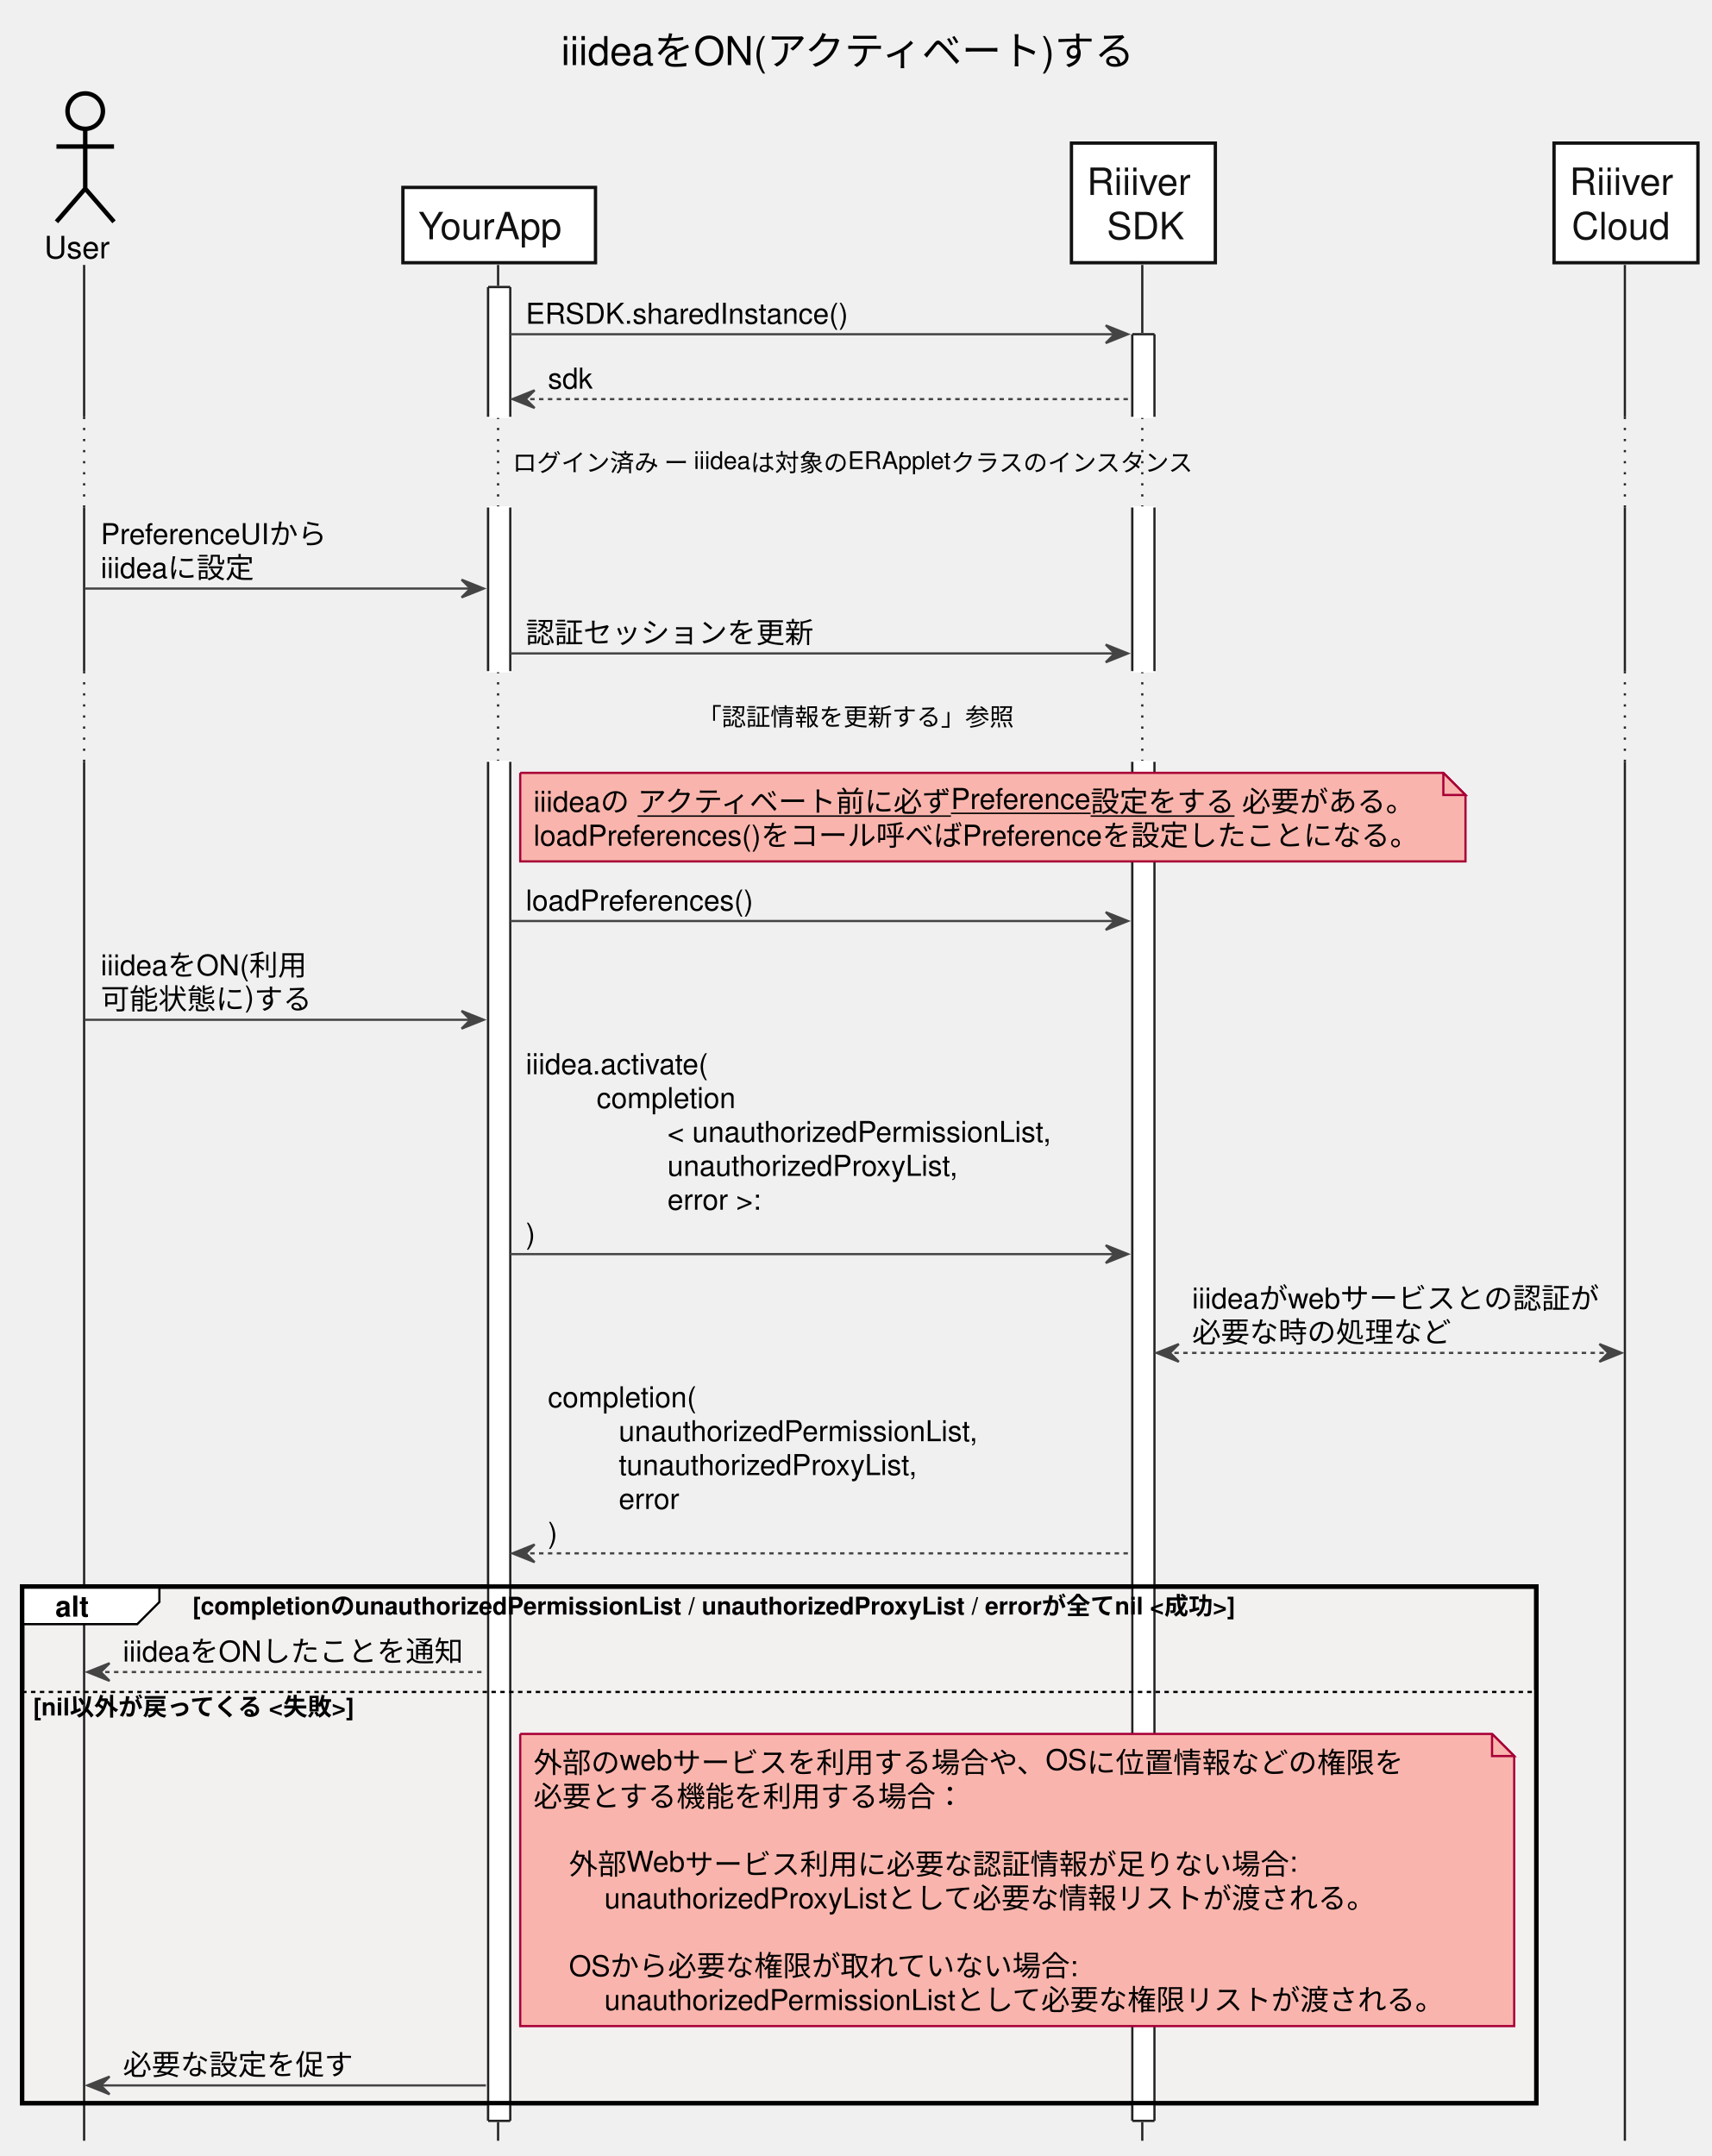
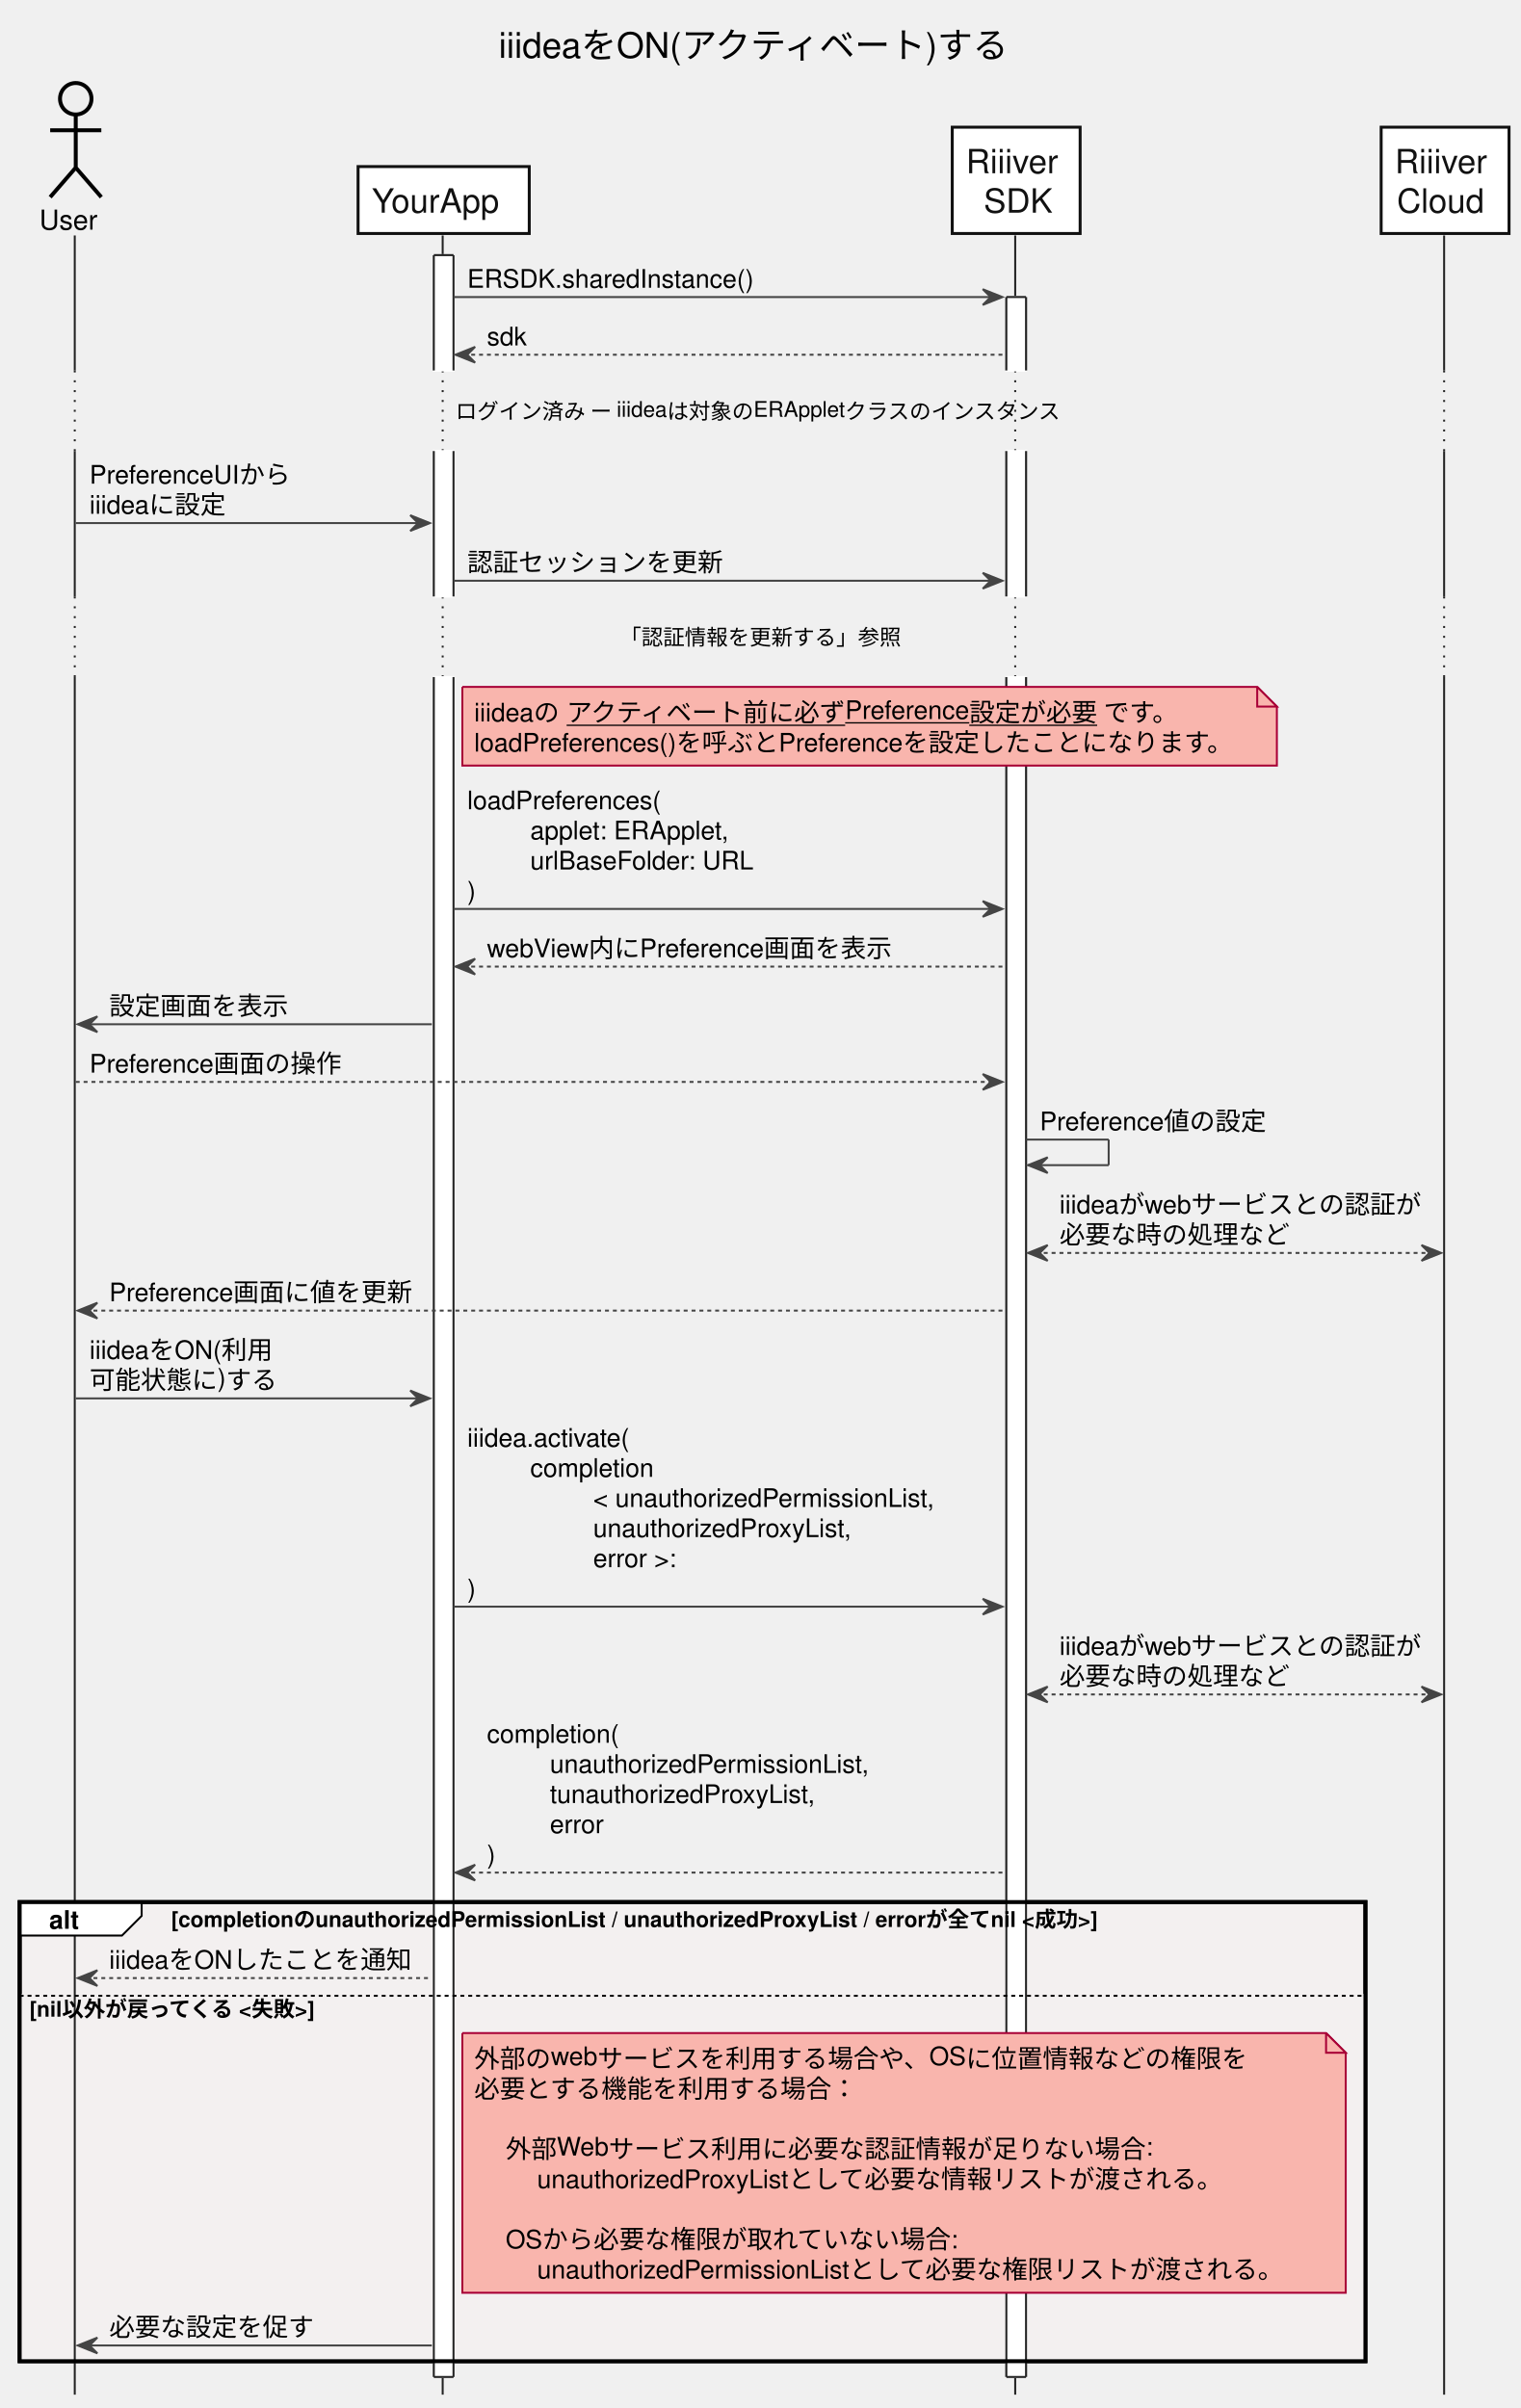
- <svg xmlns="http://www.w3.org/2000/svg" contentScriptType="application/ecmascript" contentStyleType="text/css" height="974px" preserveAspectRatio="none" style="width:773px;height:974px;background:#F2EEE6;" version="1.1" viewBox="0 0 773 974" width="773px" zoomAndPan="magnify">
+ <svg xmlns="http://www.w3.org/2000/svg" contentScriptType="application/ecmascript" contentStyleType="text/css" height="1224px" preserveAspectRatio="none" style="width:773px;height:1224px;background:#F2EEE6;" version="1.1" viewBox="0 0 773 1224" width="773px" zoomAndPan="magnify">
  <defs />
  <g>
    <text fill="#000000" font-family="Noto Sans JP, Helvetica, Arial, Liberation Sans" font-size="18" lengthAdjust="spacing" textLength="265" x="253.5" y="29.402">iiideaをON(アクティベート)する</text>
    <rect fill="#FFFFFF" height="58.621" style="stroke:#FFFFFF;stroke-width:1.0;" width="10" x="220.5" y="129.688" />
    <line style="stroke:#222222;stroke-width:1.0;" x1="220.5" x2="220.5" y1="129.688" y2="188.309" />
    <line style="stroke:#222222;stroke-width:1.0;" x1="230.5" x2="230.5" y1="129.688" y2="188.309" />
    <line style="stroke:#222222;stroke-width:1.0;" x1="220.5" x2="230.5" y1="129.688" y2="129.688" />
    <rect fill="#FFFFFF" height="73.932" style="stroke:#FFFFFF;stroke-width:1.0;" width="10" x="220.5" y="229.264" />
    <line style="stroke:#222222;stroke-width:1.0;" x1="220.5" x2="220.5" y1="229.264" y2="303.195" />
    <line style="stroke:#222222;stroke-width:1.0;" x1="230.5" x2="230.5" y1="229.264" y2="303.195" />
-     <rect fill="#FFFFFF" height="613.961" style="stroke:#FFFFFF;stroke-width:1.0;" width="10" x="220.5" y="344.15" />
-     <line style="stroke:#222222;stroke-width:1.0;" x1="220.5" x2="220.5" y1="344.15" y2="958.111" />
-     <line style="stroke:#222222;stroke-width:1.0;" x1="230.5" x2="230.5" y1="344.15" y2="958.111" />
-     <line style="stroke:#222222;stroke-width:1.0;" x1="220.5" x2="230.5" y1="958.111" y2="958.111" />
+     <rect fill="#FFFFFF" height="864.066" style="stroke:#FFFFFF;stroke-width:1.0;" width="10" x="220.5" y="344.15" />
+     <line style="stroke:#222222;stroke-width:1.0;" x1="220.5" x2="220.5" y1="344.15" y2="1208.217" />
+     <line style="stroke:#222222;stroke-width:1.0;" x1="230.5" x2="230.5" y1="344.15" y2="1208.217" />
+     <line style="stroke:#222222;stroke-width:1.0;" x1="220.5" x2="230.5" y1="1208.217" y2="1208.217" />
    <rect fill="#FFFFFF" height="37.31" style="stroke:#FFFFFF;stroke-width:1.0;" width="10" x="511.5" y="150.998" />
    <line style="stroke:#222222;stroke-width:1.0;" x1="511.5" x2="511.5" y1="150.998" y2="188.309" />
    <line style="stroke:#222222;stroke-width:1.0;" x1="521.5" x2="521.5" y1="150.998" y2="188.309" />
    <line style="stroke:#222222;stroke-width:1.0;" x1="511.5" x2="521.5" y1="150.998" y2="150.998" />
    <rect fill="#FFFFFF" height="73.932" style="stroke:#FFFFFF;stroke-width:1.0;" width="10" x="511.5" y="229.264" />
    <line style="stroke:#222222;stroke-width:1.0;" x1="511.5" x2="511.5" y1="229.264" y2="303.195" />
    <line style="stroke:#222222;stroke-width:1.0;" x1="521.5" x2="521.5" y1="229.264" y2="303.195" />
-     <rect fill="#FFFFFF" height="613.961" style="stroke:#FFFFFF;stroke-width:1.0;" width="10" x="511.5" y="344.15" />
-     <line style="stroke:#222222;stroke-width:1.0;" x1="511.5" x2="511.5" y1="344.15" y2="958.111" />
-     <line style="stroke:#222222;stroke-width:1.0;" x1="521.5" x2="521.5" y1="344.15" y2="958.111" />
-     <line style="stroke:#222222;stroke-width:1.0;" x1="511.5" x2="521.5" y1="958.111" y2="958.111" />
-     <rect fill="#F3F0F0" height="233.371" style="stroke:#000000;stroke-width:2.0;" width="684" x="10" y="716.74" />
-     <rect fill="#F3F0F0" height="186.75" style="stroke:none;stroke-width:1.0;" width="684" x="10" y="763.361" />
+     <rect fill="#FFFFFF" height="864.066" style="stroke:#FFFFFF;stroke-width:1.0;" width="10" x="511.5" y="344.15" />
+     <line style="stroke:#222222;stroke-width:1.0;" x1="511.5" x2="511.5" y1="344.15" y2="1208.217" />
+     <line style="stroke:#222222;stroke-width:1.0;" x1="521.5" x2="521.5" y1="344.15" y2="1208.217" />
+     <line style="stroke:#222222;stroke-width:1.0;" x1="511.5" x2="521.5" y1="1208.217" y2="1208.217" />
+     <rect fill="#F3F0F0" height="233.371" style="stroke:#000000;stroke-width:2.0;" width="684" x="10" y="966.846" />
+     <rect fill="#F3F0F0" height="186.75" style="stroke:none;stroke-width:1.0;" width="684" x="10" y="1013.467" />
    <line style="stroke:#222222;stroke-width:1.0;" x1="38" x2="38" y1="119.688" y2="188.309" />
    <line style="stroke:#222222;stroke-width:1.0;stroke-dasharray:1.0,4.0;" x1="38" x2="38" y1="188.309" y2="229.264" />
    <line style="stroke:#222222;stroke-width:1.0;" x1="38" x2="38" y1="229.264" y2="303.195" />
    <line style="stroke:#222222;stroke-width:1.0;stroke-dasharray:1.0,4.0;" x1="38" x2="38" y1="303.195" y2="344.15" />
-     <line style="stroke:#222222;stroke-width:1.0;" x1="38" x2="38" y1="344.15" y2="967.111" />
+     <line style="stroke:#222222;stroke-width:1.0;" x1="38" x2="38" y1="344.15" y2="1217.217" />
    <line style="stroke:#222222;stroke-width:1.0;" x1="225" x2="225" y1="119.688" y2="188.309" />
    <line style="stroke:#222222;stroke-width:1.0;stroke-dasharray:1.0,4.0;" x1="225" x2="225" y1="188.309" y2="229.264" />
    <line style="stroke:#222222;stroke-width:1.0;" x1="225" x2="225" y1="229.264" y2="303.195" />
    <line style="stroke:#222222;stroke-width:1.0;stroke-dasharray:1.0,4.0;" x1="225" x2="225" y1="303.195" y2="344.15" />
-     <line style="stroke:#222222;stroke-width:1.0;" x1="225" x2="225" y1="344.15" y2="967.111" />
+     <line style="stroke:#222222;stroke-width:1.0;" x1="225" x2="225" y1="344.15" y2="1217.217" />
    <line style="stroke:#222222;stroke-width:1.0;" x1="516" x2="516" y1="119.688" y2="188.309" />
    <line style="stroke:#222222;stroke-width:1.0;stroke-dasharray:1.0,4.0;" x1="516" x2="516" y1="188.309" y2="229.264" />
    <line style="stroke:#222222;stroke-width:1.0;" x1="516" x2="516" y1="229.264" y2="303.195" />
    <line style="stroke:#222222;stroke-width:1.0;stroke-dasharray:1.0,4.0;" x1="516" x2="516" y1="303.195" y2="344.15" />
-     <line style="stroke:#222222;stroke-width:1.0;" x1="516" x2="516" y1="344.15" y2="967.111" />
+     <line style="stroke:#222222;stroke-width:1.0;" x1="516" x2="516" y1="344.15" y2="1217.217" />
    <line style="stroke:#222222;stroke-width:1.0;" x1="734" x2="734" y1="119.688" y2="188.309" />
    <line style="stroke:#222222;stroke-width:1.0;stroke-dasharray:1.0,4.0;" x1="734" x2="734" y1="188.309" y2="229.264" />
    <line style="stroke:#222222;stroke-width:1.0;" x1="734" x2="734" y1="229.264" y2="303.195" />
    <line style="stroke:#222222;stroke-width:1.0;stroke-dasharray:1.0,4.0;" x1="734" x2="734" y1="303.195" y2="344.15" />
-     <line style="stroke:#222222;stroke-width:1.0;" x1="734" x2="734" y1="344.15" y2="967.111" />
+     <line style="stroke:#222222;stroke-width:1.0;" x1="734" x2="734" y1="344.15" y2="1217.217" />
    <text fill="#000000" font-family="Noto Sans JP, Helvetica, Arial, Liberation Sans" font-size="14" lengthAdjust="spacing" textLength="31" x="20" y="116.734">User</text>
    <ellipse cx="38.5" cy="50.199" fill="#EEEEEE" rx="8" ry="8" style="stroke:#000000;stroke-width:2.0;" />
    <path d="M38.5,58.199 L38.5,85.199 M25.5,66.199 L51.5,66.199 M38.5,85.199 L25.5,100.199 M38.5,85.199 L51.5,100.199 " fill="none" style="stroke:#000000;stroke-width:2.0;" />
    <rect fill="#FFFFFF" height="34.022" style="stroke:#111111;stroke-width:1.5;" width="87" x="182" y="84.666" />
    <text fill="#111111" font-family="Noto Sans JP, Helvetica, Arial, Liberation Sans" font-size="17" lengthAdjust="spacing" textLength="73" x="189" y="108.102">YourApp</text>
    <rect fill="#FFFFFF" height="54.043" style="stroke:#111111;stroke-width:1.5;" width="65" x="484" y="64.644" />
    <text fill="#111111" font-family="Noto Sans JP, Helvetica, Arial, Liberation Sans" font-size="17" lengthAdjust="spacing" textLength="51" x="491" y="88.08">Riiiver</text>
    <text fill="#111111" font-family="Noto Sans JP, Helvetica, Arial, Liberation Sans" font-size="17" lengthAdjust="spacing" textLength="33" x="500" y="108.102">SDK</text>
    <rect fill="#FFFFFF" height="54.043" style="stroke:#111111;stroke-width:1.5;" width="65" x="702" y="64.644" />
    <text fill="#111111" font-family="Noto Sans JP, Helvetica, Arial, Liberation Sans" font-size="17" lengthAdjust="spacing" textLength="51" x="709" y="88.08">Riiiver</text>
    <text fill="#111111" font-family="Noto Sans JP, Helvetica, Arial, Liberation Sans" font-size="17" lengthAdjust="spacing" textLength="49" x="710" y="108.102">Cloud</text>
    <rect fill="#FFFFFF" height="58.621" style="stroke:#FFFFFF;stroke-width:1.0;" width="10" x="220.5" y="129.688" />
    <line style="stroke:#222222;stroke-width:1.0;" x1="220.5" x2="220.5" y1="129.688" y2="188.309" />
    <line style="stroke:#222222;stroke-width:1.0;" x1="230.5" x2="230.5" y1="129.688" y2="188.309" />
    <line style="stroke:#222222;stroke-width:1.0;" x1="220.5" x2="230.5" y1="129.688" y2="129.688" />
    <rect fill="#FFFFFF" height="73.932" style="stroke:#FFFFFF;stroke-width:1.0;" width="10" x="220.5" y="229.264" />
    <line style="stroke:#222222;stroke-width:1.0;" x1="220.5" x2="220.5" y1="229.264" y2="303.195" />
    <line style="stroke:#222222;stroke-width:1.0;" x1="230.5" x2="230.5" y1="229.264" y2="303.195" />
-     <rect fill="#FFFFFF" height="613.961" style="stroke:#FFFFFF;stroke-width:1.0;" width="10" x="220.5" y="344.15" />
-     <line style="stroke:#222222;stroke-width:1.0;" x1="220.5" x2="220.5" y1="344.15" y2="958.111" />
-     <line style="stroke:#222222;stroke-width:1.0;" x1="230.5" x2="230.5" y1="344.15" y2="958.111" />
-     <line style="stroke:#222222;stroke-width:1.0;" x1="220.5" x2="230.5" y1="958.111" y2="958.111" />
+     <rect fill="#FFFFFF" height="864.066" style="stroke:#FFFFFF;stroke-width:1.0;" width="10" x="220.5" y="344.15" />
+     <line style="stroke:#222222;stroke-width:1.0;" x1="220.5" x2="220.5" y1="344.15" y2="1208.217" />
+     <line style="stroke:#222222;stroke-width:1.0;" x1="230.5" x2="230.5" y1="344.15" y2="1208.217" />
+     <line style="stroke:#222222;stroke-width:1.0;" x1="220.5" x2="230.5" y1="1208.217" y2="1208.217" />
    <rect fill="#FFFFFF" height="37.31" style="stroke:#FFFFFF;stroke-width:1.0;" width="10" x="511.5" y="150.998" />
    <line style="stroke:#222222;stroke-width:1.0;" x1="511.5" x2="511.5" y1="150.998" y2="188.309" />
    <line style="stroke:#222222;stroke-width:1.0;" x1="521.5" x2="521.5" y1="150.998" y2="188.309" />
    <line style="stroke:#222222;stroke-width:1.0;" x1="511.5" x2="521.5" y1="150.998" y2="150.998" />
    <rect fill="#FFFFFF" height="73.932" style="stroke:#FFFFFF;stroke-width:1.0;" width="10" x="511.5" y="229.264" />
    <line style="stroke:#222222;stroke-width:1.0;" x1="511.5" x2="511.5" y1="229.264" y2="303.195" />
    <line style="stroke:#222222;stroke-width:1.0;" x1="521.5" x2="521.5" y1="229.264" y2="303.195" />
-     <rect fill="#FFFFFF" height="613.961" style="stroke:#FFFFFF;stroke-width:1.0;" width="10" x="511.5" y="344.15" />
-     <line style="stroke:#222222;stroke-width:1.0;" x1="511.5" x2="511.5" y1="344.15" y2="958.111" />
-     <line style="stroke:#222222;stroke-width:1.0;" x1="521.5" x2="521.5" y1="344.15" y2="958.111" />
-     <line style="stroke:#222222;stroke-width:1.0;" x1="511.5" x2="521.5" y1="958.111" y2="958.111" />
+     <rect fill="#FFFFFF" height="864.066" style="stroke:#FFFFFF;stroke-width:1.0;" width="10" x="511.5" y="344.15" />
+     <line style="stroke:#222222;stroke-width:1.0;" x1="511.5" x2="511.5" y1="344.15" y2="1208.217" />
+     <line style="stroke:#222222;stroke-width:1.0;" x1="521.5" x2="521.5" y1="344.15" y2="1208.217" />
+     <line style="stroke:#222222;stroke-width:1.0;" x1="511.5" x2="521.5" y1="1208.217" y2="1208.217" />
    <polygon fill="#444444" points="499.5,146.998,509.5,150.998,499.5,154.998,503.5,150.998" style="stroke:#444444;stroke-width:1.0;" />
    <line style="stroke:#444444;stroke-width:1.0;" x1="230.5" x2="505.5" y1="150.998" y2="150.998" />
    <text fill="#000000" font-family="Noto Sans JP, Helvetica, Arial, Liberation Sans" font-size="13" lengthAdjust="spacing" textLength="147" x="237.5" y="146.256">ERSDK.sharedInstance()</text>
    <polygon fill="#444444" points="241.5,176.309,231.5,180.309,241.5,184.309,237.5,180.309" style="stroke:#444444;stroke-width:1.0;" />
    <line style="stroke:#444444;stroke-width:1.0;stroke-dasharray:2.0,2.0;" x1="235.5" x2="510.5" y1="180.309" y2="180.309" />
    <text fill="#000000" font-family="Noto Sans JP, Helvetica, Arial, Liberation Sans" font-size="13" lengthAdjust="spacing" textLength="23" x="247.5" y="175.566">sdk</text>
    <text fill="#000000" font-family="Noto Sans JP, Helvetica, Arial, Liberation Sans" font-size="11" lengthAdjust="spacing" textLength="313" x="231.5" y="212.943">ログイン済み ー iiideaは対象のERAppletクラスのインスタンス</text>
    <polygon fill="#444444" points="208.5,261.885,218.5,265.885,208.5,269.885,212.5,265.885" style="stroke:#444444;stroke-width:1.0;" />
    <line style="stroke:#444444;stroke-width:1.0;" x1="38.5" x2="214.5" y1="265.885" y2="265.885" />
    <text fill="#000000" font-family="Noto Sans JP, Helvetica, Arial, Liberation Sans" font-size="13" lengthAdjust="spacing" textLength="104" x="45.5" y="245.832">PreferenceUIから</text>
    <text fill="#000000" font-family="Noto Sans JP, Helvetica, Arial, Liberation Sans" font-size="13" lengthAdjust="spacing" textLength="73" x="45.5" y="261.143">iiideaに設定</text>
    <polygon fill="#444444" points="499.5,291.195,509.5,295.195,499.5,299.195,503.5,295.195" style="stroke:#444444;stroke-width:1.0;" />
    <line style="stroke:#444444;stroke-width:1.0;" x1="230.5" x2="505.5" y1="295.195" y2="295.195" />
    <text fill="#000000" font-family="Noto Sans JP, Helvetica, Arial, Liberation Sans" font-size="13" lengthAdjust="spacing" textLength="130" x="237.5" y="290.453">認証セッションを更新</text>
    <text fill="#000000" font-family="Noto Sans JP, Helvetica, Arial, Liberation Sans" font-size="11" lengthAdjust="spacing" textLength="143" x="315" y="327.83">「認証情報を更新する」参照</text>
-     <path d="M235,349.15 L235,389.15 L662,389.15 L662,359.15 L652,349.15 L235,349.15 " fill="#F9B5AD" style="stroke:#A80036;stroke-width:1.0;" />
-     <path d="M652,349.15 L652,359.15 L662,359.15 L652,349.15 " fill="#F9B5AD" style="stroke:#A80036;stroke-width:1.0;" />
+     <path d="M235,349.15 L235,389.15 L649,389.15 L649,359.15 L639,349.15 L235,349.15 " fill="#F9B5AD" style="stroke:#A80036;stroke-width:1.0;" />
+     <path d="M639,349.15 L639,359.15 L649,359.15 L639,349.15 " fill="#F9B5AD" style="stroke:#A80036;stroke-width:1.0;" />
    <text fill="#000000" font-family="Noto Sans JP, Helvetica, Arial, Liberation Sans" font-size="13" lengthAdjust="spacing" textLength="47" x="241" y="366.719">iiideaの</text>
-     <text fill="#000000" font-family="Noto Sans JP, Helvetica, Arial, Liberation Sans" font-size="13" lengthAdjust="spacing" text-decoration="underline" textLength="273" x="288" y="366.719">アクティベート前に必ずPreference設定をする</text>
-     <text fill="#000000" font-family="Noto Sans JP, Helvetica, Arial, Liberation Sans" font-size="13" lengthAdjust="spacing" textLength="78" x="561" y="366.719">必要がある。</text>
-     <text fill="#000000" font-family="Noto Sans JP, Helvetica, Arial, Liberation Sans" font-size="13" lengthAdjust="spacing" textLength="406" x="241" y="382.029">loadPreferences()をコール呼べばPreferenceを設定したことになる。</text>
-     <polygon fill="#444444" points="499.5,412.082,509.5,416.082,499.5,420.082,503.5,416.082" style="stroke:#444444;stroke-width:1.0;" />
-     <line style="stroke:#444444;stroke-width:1.0;" x1="230.5" x2="505.5" y1="416.082" y2="416.082" />
-     <text fill="#000000" font-family="Noto Sans JP, Helvetica, Arial, Liberation Sans" font-size="13" lengthAdjust="spacing" textLength="107" x="237.5" y="411.34">loadPreferences()</text>
-     <polygon fill="#444444" points="208.5,456.703,218.5,460.703,208.5,464.703,212.5,460.703" style="stroke:#444444;stroke-width:1.0;" />
-     <line style="stroke:#444444;stroke-width:1.0;" x1="38.5" x2="214.5" y1="460.703" y2="460.703" />
-     <text fill="#000000" font-family="Noto Sans JP, Helvetica, Arial, Liberation Sans" font-size="13" lengthAdjust="spacing" textLength="97" x="45.5" y="440.65">iiideaをON(利用</text>
-     <text fill="#000000" font-family="Noto Sans JP, Helvetica, Arial, Liberation Sans" font-size="13" lengthAdjust="spacing" textLength="95" x="45.5" y="455.961">可能状態に)する</text>
-     <polygon fill="#444444" points="499.5,562.566,509.5,566.566,499.5,570.566,503.5,566.566" style="stroke:#444444;stroke-width:1.0;" />
-     <line style="stroke:#444444;stroke-width:1.0;" x1="230.5" x2="505.5" y1="566.566" y2="566.566" />
-     <text fill="#000000" font-family="Noto Sans JP, Helvetica, Arial, Liberation Sans" font-size="13" lengthAdjust="spacing" textLength="91" x="237.5" y="485.272">iiidea.activate(</text>
-     <text fill="#000000" font-family="Noto Sans JP, Helvetica, Arial, Liberation Sans" font-size="13" lengthAdjust="spacing" textLength="71" x="269.5" y="500.582">completion</text>
-     <text fill="#000000" font-family="Noto Sans JP, Helvetica, Arial, Liberation Sans" font-size="13" lengthAdjust="spacing" textLength="193" x="301.5" y="515.893">&lt; unauthorizedPermissionList,</text>
-     <text fill="#000000" font-family="Noto Sans JP, Helvetica, Arial, Liberation Sans" font-size="13" lengthAdjust="spacing" textLength="145" x="301.5" y="531.203">unauthorizedProxyList,</text>
-     <text fill="#000000" font-family="Noto Sans JP, Helvetica, Arial, Liberation Sans" font-size="13" lengthAdjust="spacing" textLength="48" x="301.5" y="546.514">error &gt;:</text>
-     <text fill="#000000" font-family="Noto Sans JP, Helvetica, Arial, Liberation Sans" font-size="13" lengthAdjust="spacing" textLength="4" x="237.5" y="561.824">)</text>
-     <polygon fill="#444444" points="532.5,607.188,522.5,611.188,532.5,615.188,528.5,611.188" style="stroke:#444444;stroke-width:1.0;" />
-     <polygon fill="#444444" points="722.5,607.188,732.5,611.188,722.5,615.188,726.5,611.188" style="stroke:#444444;stroke-width:1.0;" />
-     <line style="stroke:#444444;stroke-width:1.0;stroke-dasharray:2.0,2.0;" x1="526.5" x2="728.5" y1="611.188" y2="611.188" />
-     <text fill="#000000" font-family="Noto Sans JP, Helvetica, Arial, Liberation Sans" font-size="13" lengthAdjust="spacing" textLength="189" x="538.5" y="591.135">iiideaがwebサービスとの認証が</text>
-     <text fill="#000000" font-family="Noto Sans JP, Helvetica, Arial, Liberation Sans" font-size="13" lengthAdjust="spacing" textLength="117" x="538.5" y="606.445">必要な時の処理など</text>
-     <polygon fill="#444444" points="241.5,697.74,231.5,701.74,241.5,705.74,237.5,701.74" style="stroke:#444444;stroke-width:1.0;" />
-     <line style="stroke:#444444;stroke-width:1.0;stroke-dasharray:2.0,2.0;" x1="235.5" x2="510.5" y1="701.74" y2="701.74" />
-     <text fill="#000000" font-family="Noto Sans JP, Helvetica, Arial, Liberation Sans" font-size="13" lengthAdjust="spacing" textLength="75" x="247.5" y="635.756">completion(</text>
-     <text fill="#000000" font-family="Noto Sans JP, Helvetica, Arial, Liberation Sans" font-size="13" lengthAdjust="spacing" textLength="179" x="279.5" y="651.066">unauthorizedPermissionList,</text>
-     <text fill="#000000" font-family="Noto Sans JP, Helvetica, Arial, Liberation Sans" font-size="13" lengthAdjust="spacing" textLength="150" x="279.5" y="666.377">tunauthorizedProxyList,</text>
-     <text fill="#000000" font-family="Noto Sans JP, Helvetica, Arial, Liberation Sans" font-size="13" lengthAdjust="spacing" textLength="30" x="279.5" y="681.688">error</text>
-     <text fill="#000000" font-family="Noto Sans JP, Helvetica, Arial, Liberation Sans" font-size="13" lengthAdjust="spacing" textLength="4" x="247.5" y="696.998">)</text>
-     <path d="M10,716.74 L72,716.74 L72,723.74 L62,733.74 L10,733.74 L10,716.74 " fill="#FFFFFF" style="stroke:#000000;stroke-width:1.0;" />
-     <rect fill="none" height="233.371" style="stroke:#000000;stroke-width:2.0;" width="684" x="10" y="716.74" />
-     <text fill="#000000" font-family="Noto Sans JP, Helvetica, Arial, Liberation Sans" font-size="13" font-weight="bold" lengthAdjust="spacing" textLength="17" x="25" y="730.309">alt</text>
-     <text fill="#000000" font-family="Noto Sans JP, Helvetica, Arial, Liberation Sans" font-size="11" font-weight="bold" lengthAdjust="spacing" textLength="510" x="87" y="729.375">[completionのunauthorizedPermissionList / unauthorizedProxyList / errorが全てnil &lt;成功&gt;]</text>
-     <polygon fill="#444444" points="49.5,751.361,39.5,755.361,49.5,759.361,45.5,755.361" style="stroke:#444444;stroke-width:1.0;" />
-     <line style="stroke:#444444;stroke-width:1.0;stroke-dasharray:2.0,2.0;" x1="43.5" x2="219.5" y1="755.361" y2="755.361" />
-     <text fill="#000000" font-family="Noto Sans JP, Helvetica, Arial, Liberation Sans" font-size="13" lengthAdjust="spacing" textLength="158" x="55.5" y="750.619">iiideaをONしたことを通知</text>
-     <line style="stroke:#000000;stroke-width:1.0;stroke-dasharray:2.0,2.0;" x1="10" x2="694" y1="764.361" y2="764.361" />
-     <text fill="#000000" font-family="Noto Sans JP, Helvetica, Arial, Liberation Sans" font-size="11" font-weight="bold" lengthAdjust="spacing" textLength="155" x="15" y="774.996">[nil以外が戻ってくる &lt;失敗&gt;]</text>
-     <path d="M235,783.316 L235,915.316 L684,915.316 L684,793.316 L674,783.316 L235,783.316 " fill="#F9B5AD" style="stroke:#A80036;stroke-width:1.0;" />
-     <path d="M674,783.316 L674,793.316 L684,793.316 L674,783.316 " fill="#F9B5AD" style="stroke:#A80036;stroke-width:1.0;" />
-     <text fill="#000000" font-family="Noto Sans JP, Helvetica, Arial, Liberation Sans" font-size="13" lengthAdjust="spacing" textLength="393" x="241" y="800.885">外部のwebサービスを利用する場合や、OSに位置情報などの権限を</text>
-     <text fill="#000000" font-family="Noto Sans JP, Helvetica, Arial, Liberation Sans" font-size="13" lengthAdjust="spacing" textLength="195" x="241" y="816.195">必要とする機能を利用する場合：</text>
-     <text fill="#000000" font-family="Noto Sans JP, Helvetica, Arial, Liberation Sans" font-size="13" lengthAdjust="spacing" textLength="0" x="245" y="831.506" />
-     <text fill="#000000" font-family="Noto Sans JP, Helvetica, Arial, Liberation Sans" font-size="13" lengthAdjust="spacing" textLength="329" x="257" y="846.816">外部Webサービス利用に必要な認証情報が足りない場合:</text>
-     <text fill="#000000" font-family="Noto Sans JP, Helvetica, Arial, Liberation Sans" font-size="13" lengthAdjust="spacing" textLength="362" x="273" y="862.127">unauthorizedProxyListとして必要な情報リストが渡される。</text>
-     <text fill="#000000" font-family="Noto Sans JP, Helvetica, Arial, Liberation Sans" font-size="13" lengthAdjust="spacing" textLength="0" x="245" y="877.438" />
-     <text fill="#000000" font-family="Noto Sans JP, Helvetica, Arial, Liberation Sans" font-size="13" lengthAdjust="spacing" textLength="229" x="257" y="892.748">OSから必要な権限が取れていない場合:</text>
-     <text fill="#000000" font-family="Noto Sans JP, Helvetica, Arial, Liberation Sans" font-size="13" lengthAdjust="spacing" textLength="396" x="273" y="908.059">unauthorizedPermissionListとして必要な権限リストが渡される。</text>
-     <polygon fill="#444444" points="49.5,938.111,39.5,942.111,49.5,946.111,45.5,942.111" style="stroke:#444444;stroke-width:1.0;" />
-     <line style="stroke:#444444;stroke-width:1.0;" x1="43.5" x2="219.5" y1="942.111" y2="942.111" />
-     <text fill="#000000" font-family="Noto Sans JP, Helvetica, Arial, Liberation Sans" font-size="13" lengthAdjust="spacing" textLength="104" x="55.5" y="937.369">必要な設定を促す</text>
+     <text fill="#000000" font-family="Noto Sans JP, Helvetica, Arial, Liberation Sans" font-size="13" lengthAdjust="spacing" text-decoration="underline" textLength="273" x="288" y="366.719">アクティベート前に必ずPreference設定が必要</text>
+     <text fill="#000000" font-family="Noto Sans JP, Helvetica, Arial, Liberation Sans" font-size="13" lengthAdjust="spacing" textLength="39" x="561" y="366.719">です。</text>
+     <text fill="#000000" font-family="Noto Sans JP, Helvetica, Arial, Liberation Sans" font-size="13" lengthAdjust="spacing" textLength="393" x="241" y="382.029">loadPreferences()を呼ぶとPreferenceを設定したことになります。</text>
+     <polygon fill="#444444" points="499.5,458.014,509.5,462.014,499.5,466.014,503.5,462.014" style="stroke:#444444;stroke-width:1.0;" />
+     <line style="stroke:#444444;stroke-width:1.0;" x1="230.5" x2="505.5" y1="462.014" y2="462.014" />
+     <text fill="#000000" font-family="Noto Sans JP, Helvetica, Arial, Liberation Sans" font-size="13" lengthAdjust="spacing" textLength="103" x="237.5" y="411.34">loadPreferences(</text>
+     <text fill="#000000" font-family="Noto Sans JP, Helvetica, Arial, Liberation Sans" font-size="13" lengthAdjust="spacing" textLength="107" x="269.5" y="426.65">applet: ERApplet,</text>
+     <text fill="#000000" font-family="Noto Sans JP, Helvetica, Arial, Liberation Sans" font-size="13" lengthAdjust="spacing" textLength="116" x="269.5" y="441.961">urlBaseFolder: URL</text>
+     <text fill="#000000" font-family="Noto Sans JP, Helvetica, Arial, Liberation Sans" font-size="13" lengthAdjust="spacing" textLength="4" x="237.5" y="457.272">)</text>
+     <polygon fill="#444444" points="241.5,487.324,231.5,491.324,241.5,495.324,237.5,491.324" style="stroke:#444444;stroke-width:1.0;" />
+     <line style="stroke:#444444;stroke-width:1.0;stroke-dasharray:2.0,2.0;" x1="235.5" x2="510.5" y1="491.324" y2="491.324" />
+     <text fill="#000000" font-family="Noto Sans JP, Helvetica, Arial, Liberation Sans" font-size="13" lengthAdjust="spacing" textLength="210" x="247.5" y="486.582">webView内にPreference画面を表示</text>
+     <polygon fill="#444444" points="49.5,516.635,39.5,520.635,49.5,524.635,45.5,520.635" style="stroke:#444444;stroke-width:1.0;" />
+     <line style="stroke:#444444;stroke-width:1.0;" x1="43.5" x2="219.5" y1="520.635" y2="520.635" />
+     <text fill="#000000" font-family="Noto Sans JP, Helvetica, Arial, Liberation Sans" font-size="13" lengthAdjust="spacing" textLength="91" x="55.5" y="515.893">設定画面を表示</text>
+     <polygon fill="#444444" points="499.5,545.945,509.5,549.945,499.5,553.945,503.5,549.945" style="stroke:#444444;stroke-width:1.0;" />
+     <line style="stroke:#444444;stroke-width:1.0;stroke-dasharray:2.0,2.0;" x1="38.5" x2="505.5" y1="549.945" y2="549.945" />
+     <text fill="#000000" font-family="Noto Sans JP, Helvetica, Arial, Liberation Sans" font-size="13" lengthAdjust="spacing" textLength="130" x="45.5" y="545.203">Preference画面の操作</text>
+     <line style="stroke:#444444;stroke-width:1.0;" x1="521.5" x2="563.5" y1="579.256" y2="579.256" />
+     <line style="stroke:#444444;stroke-width:1.0;" x1="563.5" x2="563.5" y1="579.256" y2="592.256" />
+     <line style="stroke:#444444;stroke-width:1.0;" x1="522.5" x2="563.5" y1="592.256" y2="592.256" />
+     <polygon fill="#444444" points="532.5,588.256,522.5,592.256,532.5,596.256,528.5,592.256" style="stroke:#444444;stroke-width:1.0;" />
+     <text fill="#000000" font-family="Noto Sans JP, Helvetica, Arial, Liberation Sans" font-size="13" lengthAdjust="spacing" textLength="117" x="528.5" y="574.514">Preference値の設定</text>
+     <polygon fill="#444444" points="532.5,632.877,522.5,636.877,532.5,640.877,528.5,636.877" style="stroke:#444444;stroke-width:1.0;" />
+     <polygon fill="#444444" points="722.5,632.877,732.5,636.877,722.5,640.877,726.5,636.877" style="stroke:#444444;stroke-width:1.0;" />
+     <line style="stroke:#444444;stroke-width:1.0;stroke-dasharray:2.0,2.0;" x1="526.5" x2="728.5" y1="636.877" y2="636.877" />
+     <text fill="#000000" font-family="Noto Sans JP, Helvetica, Arial, Liberation Sans" font-size="13" lengthAdjust="spacing" textLength="189" x="538.5" y="616.824">iiideaがwebサービスとの認証が</text>
+     <text fill="#000000" font-family="Noto Sans JP, Helvetica, Arial, Liberation Sans" font-size="13" lengthAdjust="spacing" textLength="117" x="538.5" y="632.135">必要な時の処理など</text>
+     <polygon fill="#444444" points="49.5,662.188,39.5,666.188,49.5,670.188,45.5,666.188" style="stroke:#444444;stroke-width:1.0;" />
+     <line style="stroke:#444444;stroke-width:1.0;stroke-dasharray:2.0,2.0;" x1="43.5" x2="510.5" y1="666.188" y2="666.188" />
+     <text fill="#000000" font-family="Noto Sans JP, Helvetica, Arial, Liberation Sans" font-size="13" lengthAdjust="spacing" textLength="156" x="55.5" y="661.445">Preference画面に値を更新</text>
+     <polygon fill="#444444" points="208.5,706.809,218.5,710.809,208.5,714.809,212.5,710.809" style="stroke:#444444;stroke-width:1.0;" />
+     <line style="stroke:#444444;stroke-width:1.0;" x1="38.5" x2="214.5" y1="710.809" y2="710.809" />
+     <text fill="#000000" font-family="Noto Sans JP, Helvetica, Arial, Liberation Sans" font-size="13" lengthAdjust="spacing" textLength="97" x="45.5" y="690.756">iiideaをON(利用</text>
+     <text fill="#000000" font-family="Noto Sans JP, Helvetica, Arial, Liberation Sans" font-size="13" lengthAdjust="spacing" textLength="95" x="45.5" y="706.066">可能状態に)する</text>
+     <polygon fill="#444444" points="499.5,812.672,509.5,816.672,499.5,820.672,503.5,816.672" style="stroke:#444444;stroke-width:1.0;" />
+     <line style="stroke:#444444;stroke-width:1.0;" x1="230.5" x2="505.5" y1="816.672" y2="816.672" />
+     <text fill="#000000" font-family="Noto Sans JP, Helvetica, Arial, Liberation Sans" font-size="13" lengthAdjust="spacing" textLength="91" x="237.5" y="735.377">iiidea.activate(</text>
+     <text fill="#000000" font-family="Noto Sans JP, Helvetica, Arial, Liberation Sans" font-size="13" lengthAdjust="spacing" textLength="71" x="269.5" y="750.688">completion</text>
+     <text fill="#000000" font-family="Noto Sans JP, Helvetica, Arial, Liberation Sans" font-size="13" lengthAdjust="spacing" textLength="193" x="301.5" y="765.998">&lt; unauthorizedPermissionList,</text>
+     <text fill="#000000" font-family="Noto Sans JP, Helvetica, Arial, Liberation Sans" font-size="13" lengthAdjust="spacing" textLength="145" x="301.5" y="781.309">unauthorizedProxyList,</text>
+     <text fill="#000000" font-family="Noto Sans JP, Helvetica, Arial, Liberation Sans" font-size="13" lengthAdjust="spacing" textLength="48" x="301.5" y="796.619">error &gt;:</text>
+     <text fill="#000000" font-family="Noto Sans JP, Helvetica, Arial, Liberation Sans" font-size="13" lengthAdjust="spacing" textLength="4" x="237.5" y="811.93">)</text>
+     <polygon fill="#444444" points="532.5,857.293,522.5,861.293,532.5,865.293,528.5,861.293" style="stroke:#444444;stroke-width:1.0;" />
+     <polygon fill="#444444" points="722.5,857.293,732.5,861.293,722.5,865.293,726.5,861.293" style="stroke:#444444;stroke-width:1.0;" />
+     <line style="stroke:#444444;stroke-width:1.0;stroke-dasharray:2.0,2.0;" x1="526.5" x2="728.5" y1="861.293" y2="861.293" />
+     <text fill="#000000" font-family="Noto Sans JP, Helvetica, Arial, Liberation Sans" font-size="13" lengthAdjust="spacing" textLength="189" x="538.5" y="841.24">iiideaがwebサービスとの認証が</text>
+     <text fill="#000000" font-family="Noto Sans JP, Helvetica, Arial, Liberation Sans" font-size="13" lengthAdjust="spacing" textLength="117" x="538.5" y="856.551">必要な時の処理など</text>
+     <polygon fill="#444444" points="241.5,947.846,231.5,951.846,241.5,955.846,237.5,951.846" style="stroke:#444444;stroke-width:1.0;" />
+     <line style="stroke:#444444;stroke-width:1.0;stroke-dasharray:2.0,2.0;" x1="235.5" x2="510.5" y1="951.846" y2="951.846" />
+     <text fill="#000000" font-family="Noto Sans JP, Helvetica, Arial, Liberation Sans" font-size="13" lengthAdjust="spacing" textLength="75" x="247.5" y="885.861">completion(</text>
+     <text fill="#000000" font-family="Noto Sans JP, Helvetica, Arial, Liberation Sans" font-size="13" lengthAdjust="spacing" textLength="179" x="279.5" y="901.172">unauthorizedPermissionList,</text>
+     <text fill="#000000" font-family="Noto Sans JP, Helvetica, Arial, Liberation Sans" font-size="13" lengthAdjust="spacing" textLength="150" x="279.5" y="916.482">tunauthorizedProxyList,</text>
+     <text fill="#000000" font-family="Noto Sans JP, Helvetica, Arial, Liberation Sans" font-size="13" lengthAdjust="spacing" textLength="30" x="279.5" y="931.793">error</text>
+     <text fill="#000000" font-family="Noto Sans JP, Helvetica, Arial, Liberation Sans" font-size="13" lengthAdjust="spacing" textLength="4" x="247.5" y="947.104">)</text>
+     <path d="M10,966.846 L72,966.846 L72,973.846 L62,983.846 L10,983.846 L10,966.846 " fill="#FFFFFF" style="stroke:#000000;stroke-width:1.0;" />
+     <rect fill="none" height="233.371" style="stroke:#000000;stroke-width:2.0;" width="684" x="10" y="966.846" />
+     <text fill="#000000" font-family="Noto Sans JP, Helvetica, Arial, Liberation Sans" font-size="13" font-weight="bold" lengthAdjust="spacing" textLength="17" x="25" y="980.414">alt</text>
+     <text fill="#000000" font-family="Noto Sans JP, Helvetica, Arial, Liberation Sans" font-size="11" font-weight="bold" lengthAdjust="spacing" textLength="510" x="87" y="979.481">[completionのunauthorizedPermissionList / unauthorizedProxyList / errorが全てnil &lt;成功&gt;]</text>
+     <polygon fill="#444444" points="49.5,1001.467,39.5,1005.467,49.5,1009.467,45.5,1005.467" style="stroke:#444444;stroke-width:1.0;" />
+     <line style="stroke:#444444;stroke-width:1.0;stroke-dasharray:2.0,2.0;" x1="43.5" x2="219.5" y1="1005.467" y2="1005.467" />
+     <text fill="#000000" font-family="Noto Sans JP, Helvetica, Arial, Liberation Sans" font-size="13" lengthAdjust="spacing" textLength="158" x="55.5" y="1000.725">iiideaをONしたことを通知</text>
+     <line style="stroke:#000000;stroke-width:1.0;stroke-dasharray:2.0,2.0;" x1="10" x2="694" y1="1014.467" y2="1014.467" />
+     <text fill="#000000" font-family="Noto Sans JP, Helvetica, Arial, Liberation Sans" font-size="11" font-weight="bold" lengthAdjust="spacing" textLength="155" x="15" y="1025.102">[nil以外が戻ってくる &lt;失敗&gt;]</text>
+     <path d="M235,1033.422 L235,1165.422 L684,1165.422 L684,1043.422 L674,1033.422 L235,1033.422 " fill="#F9B5AD" style="stroke:#A80036;stroke-width:1.0;" />
+     <path d="M674,1033.422 L674,1043.422 L684,1043.422 L674,1033.422 " fill="#F9B5AD" style="stroke:#A80036;stroke-width:1.0;" />
+     <text fill="#000000" font-family="Noto Sans JP, Helvetica, Arial, Liberation Sans" font-size="13" lengthAdjust="spacing" textLength="393" x="241" y="1050.99">外部のwebサービスを利用する場合や、OSに位置情報などの権限を</text>
+     <text fill="#000000" font-family="Noto Sans JP, Helvetica, Arial, Liberation Sans" font-size="13" lengthAdjust="spacing" textLength="195" x="241" y="1066.301">必要とする機能を利用する場合：</text>
+     <text fill="#000000" font-family="Noto Sans JP, Helvetica, Arial, Liberation Sans" font-size="13" lengthAdjust="spacing" textLength="0" x="245" y="1081.611" />
+     <text fill="#000000" font-family="Noto Sans JP, Helvetica, Arial, Liberation Sans" font-size="13" lengthAdjust="spacing" textLength="329" x="257" y="1096.922">外部Webサービス利用に必要な認証情報が足りない場合:</text>
+     <text fill="#000000" font-family="Noto Sans JP, Helvetica, Arial, Liberation Sans" font-size="13" lengthAdjust="spacing" textLength="362" x="273" y="1112.232">unauthorizedProxyListとして必要な情報リストが渡される。</text>
+     <text fill="#000000" font-family="Noto Sans JP, Helvetica, Arial, Liberation Sans" font-size="13" lengthAdjust="spacing" textLength="0" x="245" y="1127.543" />
+     <text fill="#000000" font-family="Noto Sans JP, Helvetica, Arial, Liberation Sans" font-size="13" lengthAdjust="spacing" textLength="229" x="257" y="1142.853">OSから必要な権限が取れていない場合:</text>
+     <text fill="#000000" font-family="Noto Sans JP, Helvetica, Arial, Liberation Sans" font-size="13" lengthAdjust="spacing" textLength="396" x="273" y="1158.164">unauthorizedPermissionListとして必要な権限リストが渡される。</text>
+     <polygon fill="#444444" points="49.5,1188.217,39.5,1192.217,49.5,1196.217,45.5,1192.217" style="stroke:#444444;stroke-width:1.0;" />
+     <line style="stroke:#444444;stroke-width:1.0;" x1="43.5" x2="219.5" y1="1192.217" y2="1192.217" />
+     <text fill="#000000" font-family="Noto Sans JP, Helvetica, Arial, Liberation Sans" font-size="13" lengthAdjust="spacing" textLength="104" x="55.5" y="1187.475">必要な設定を促す</text>
  </g>
</svg>
